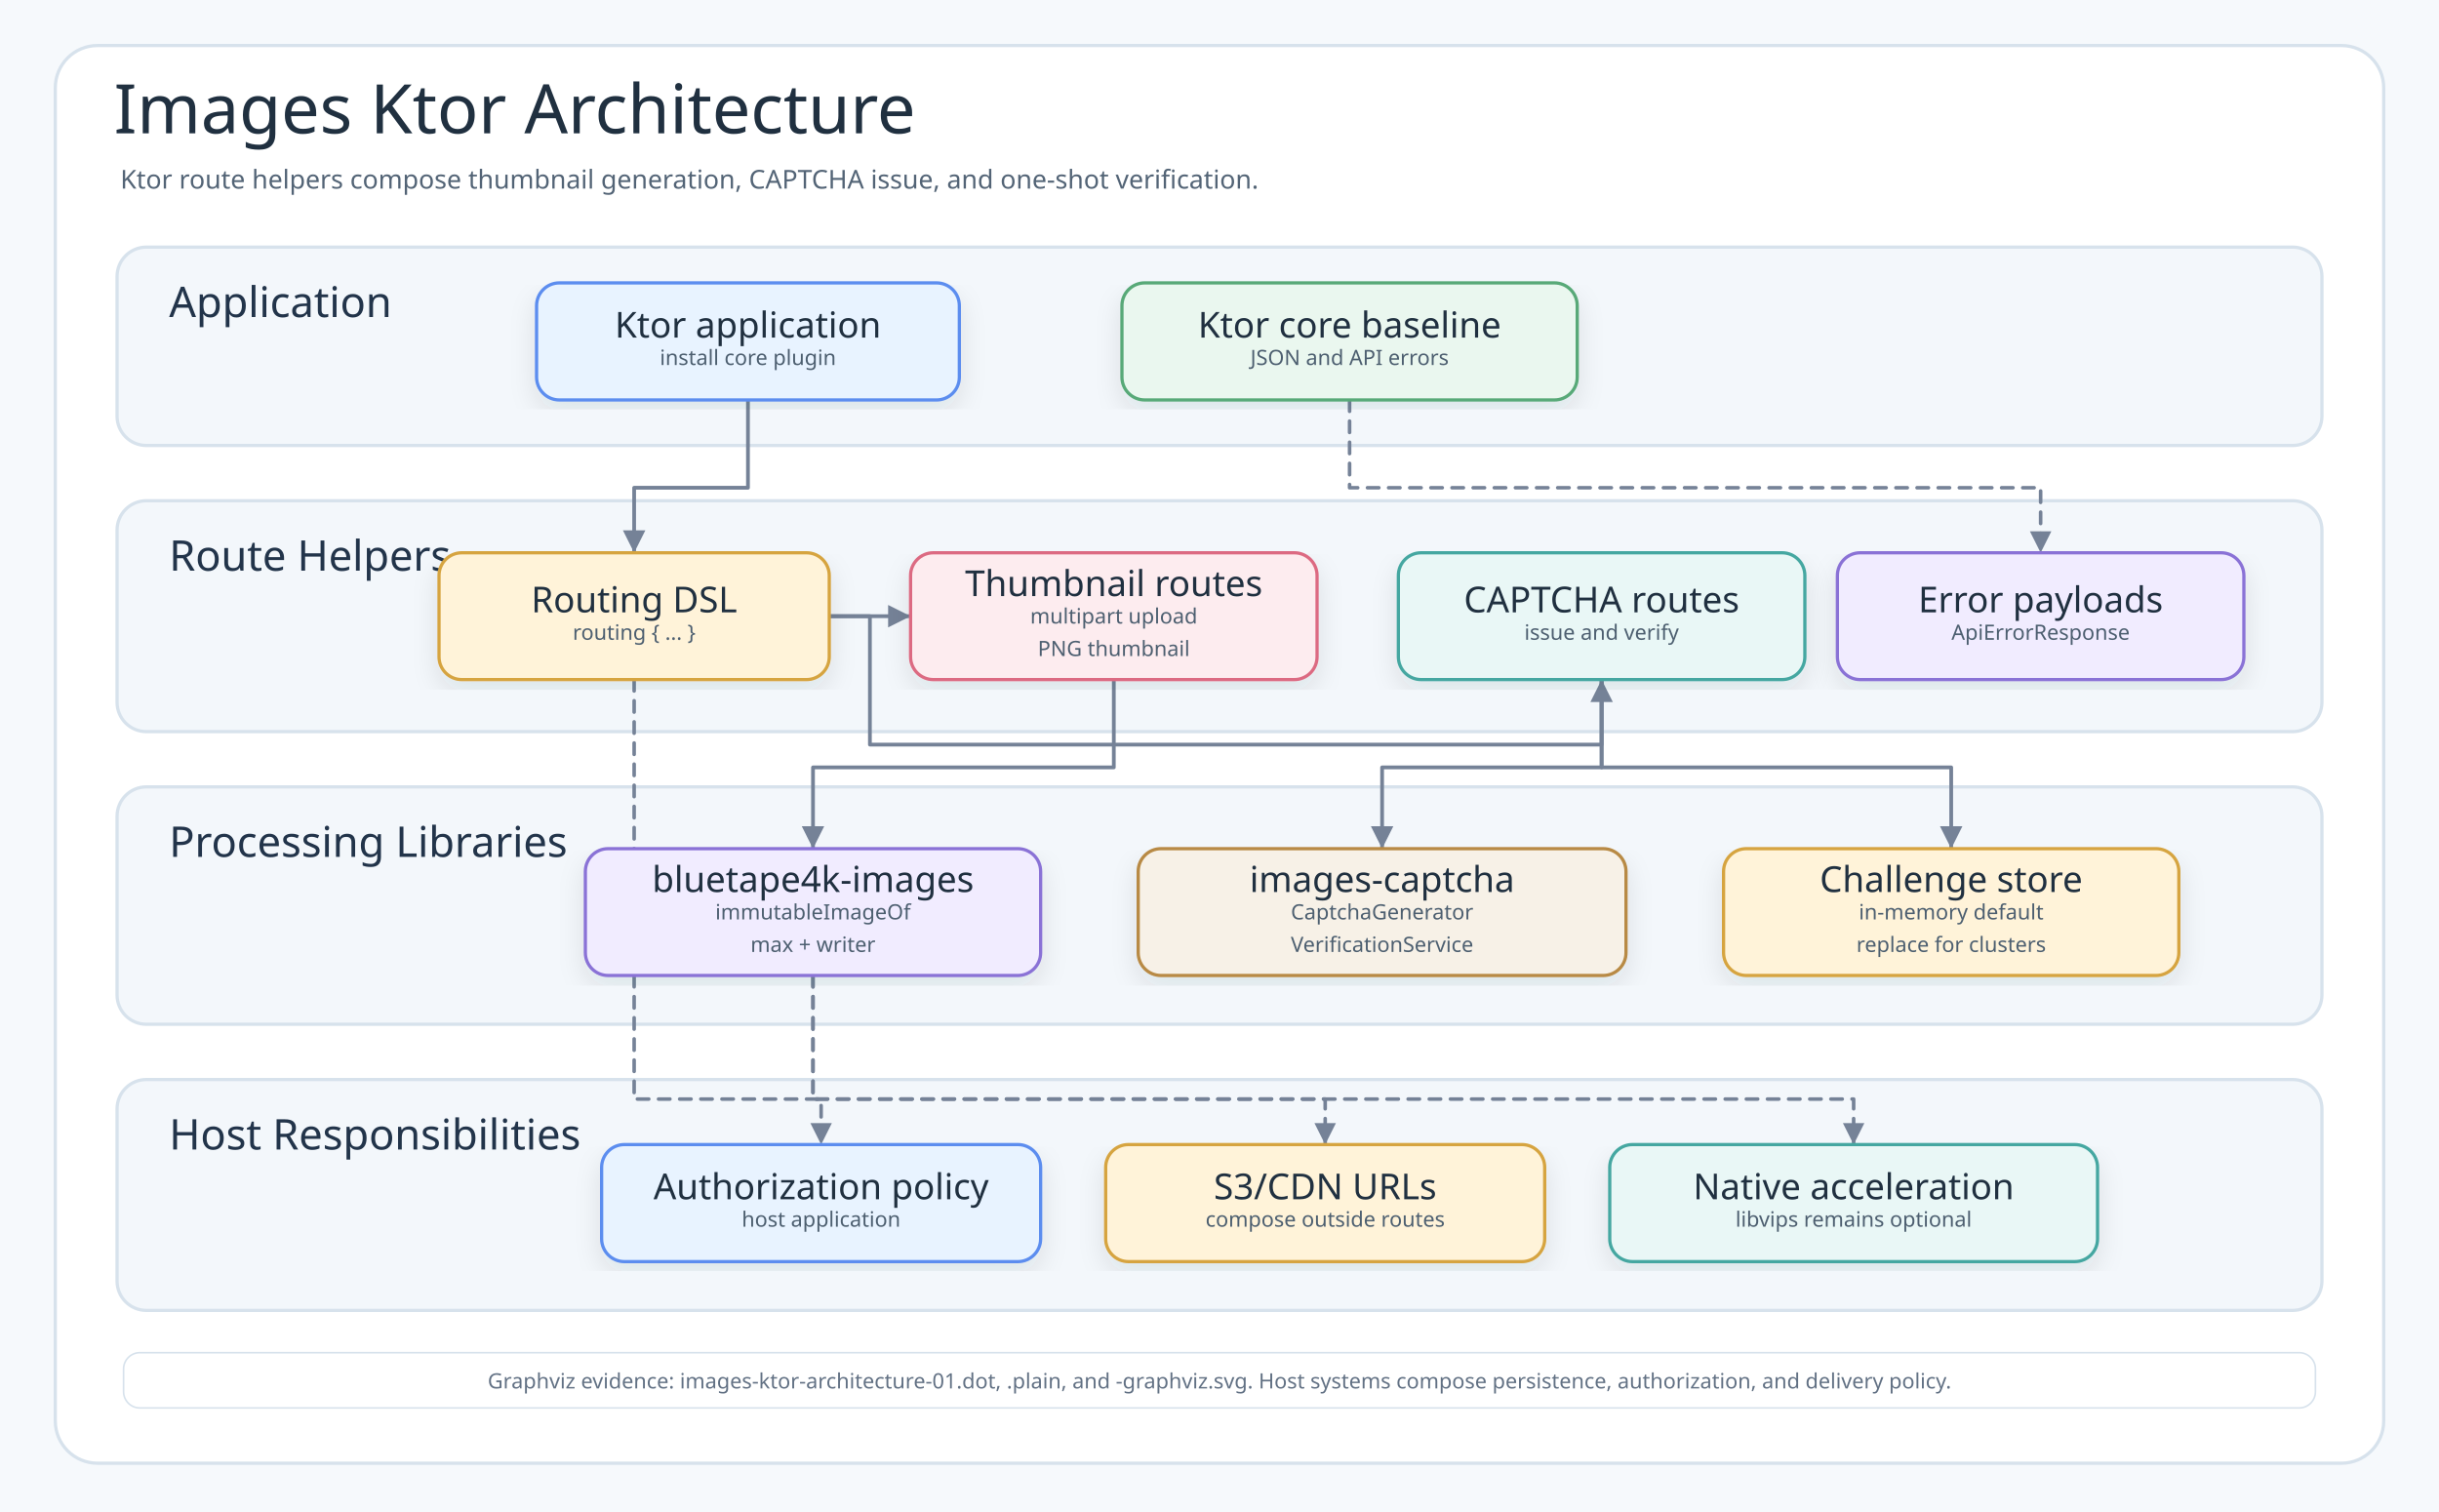
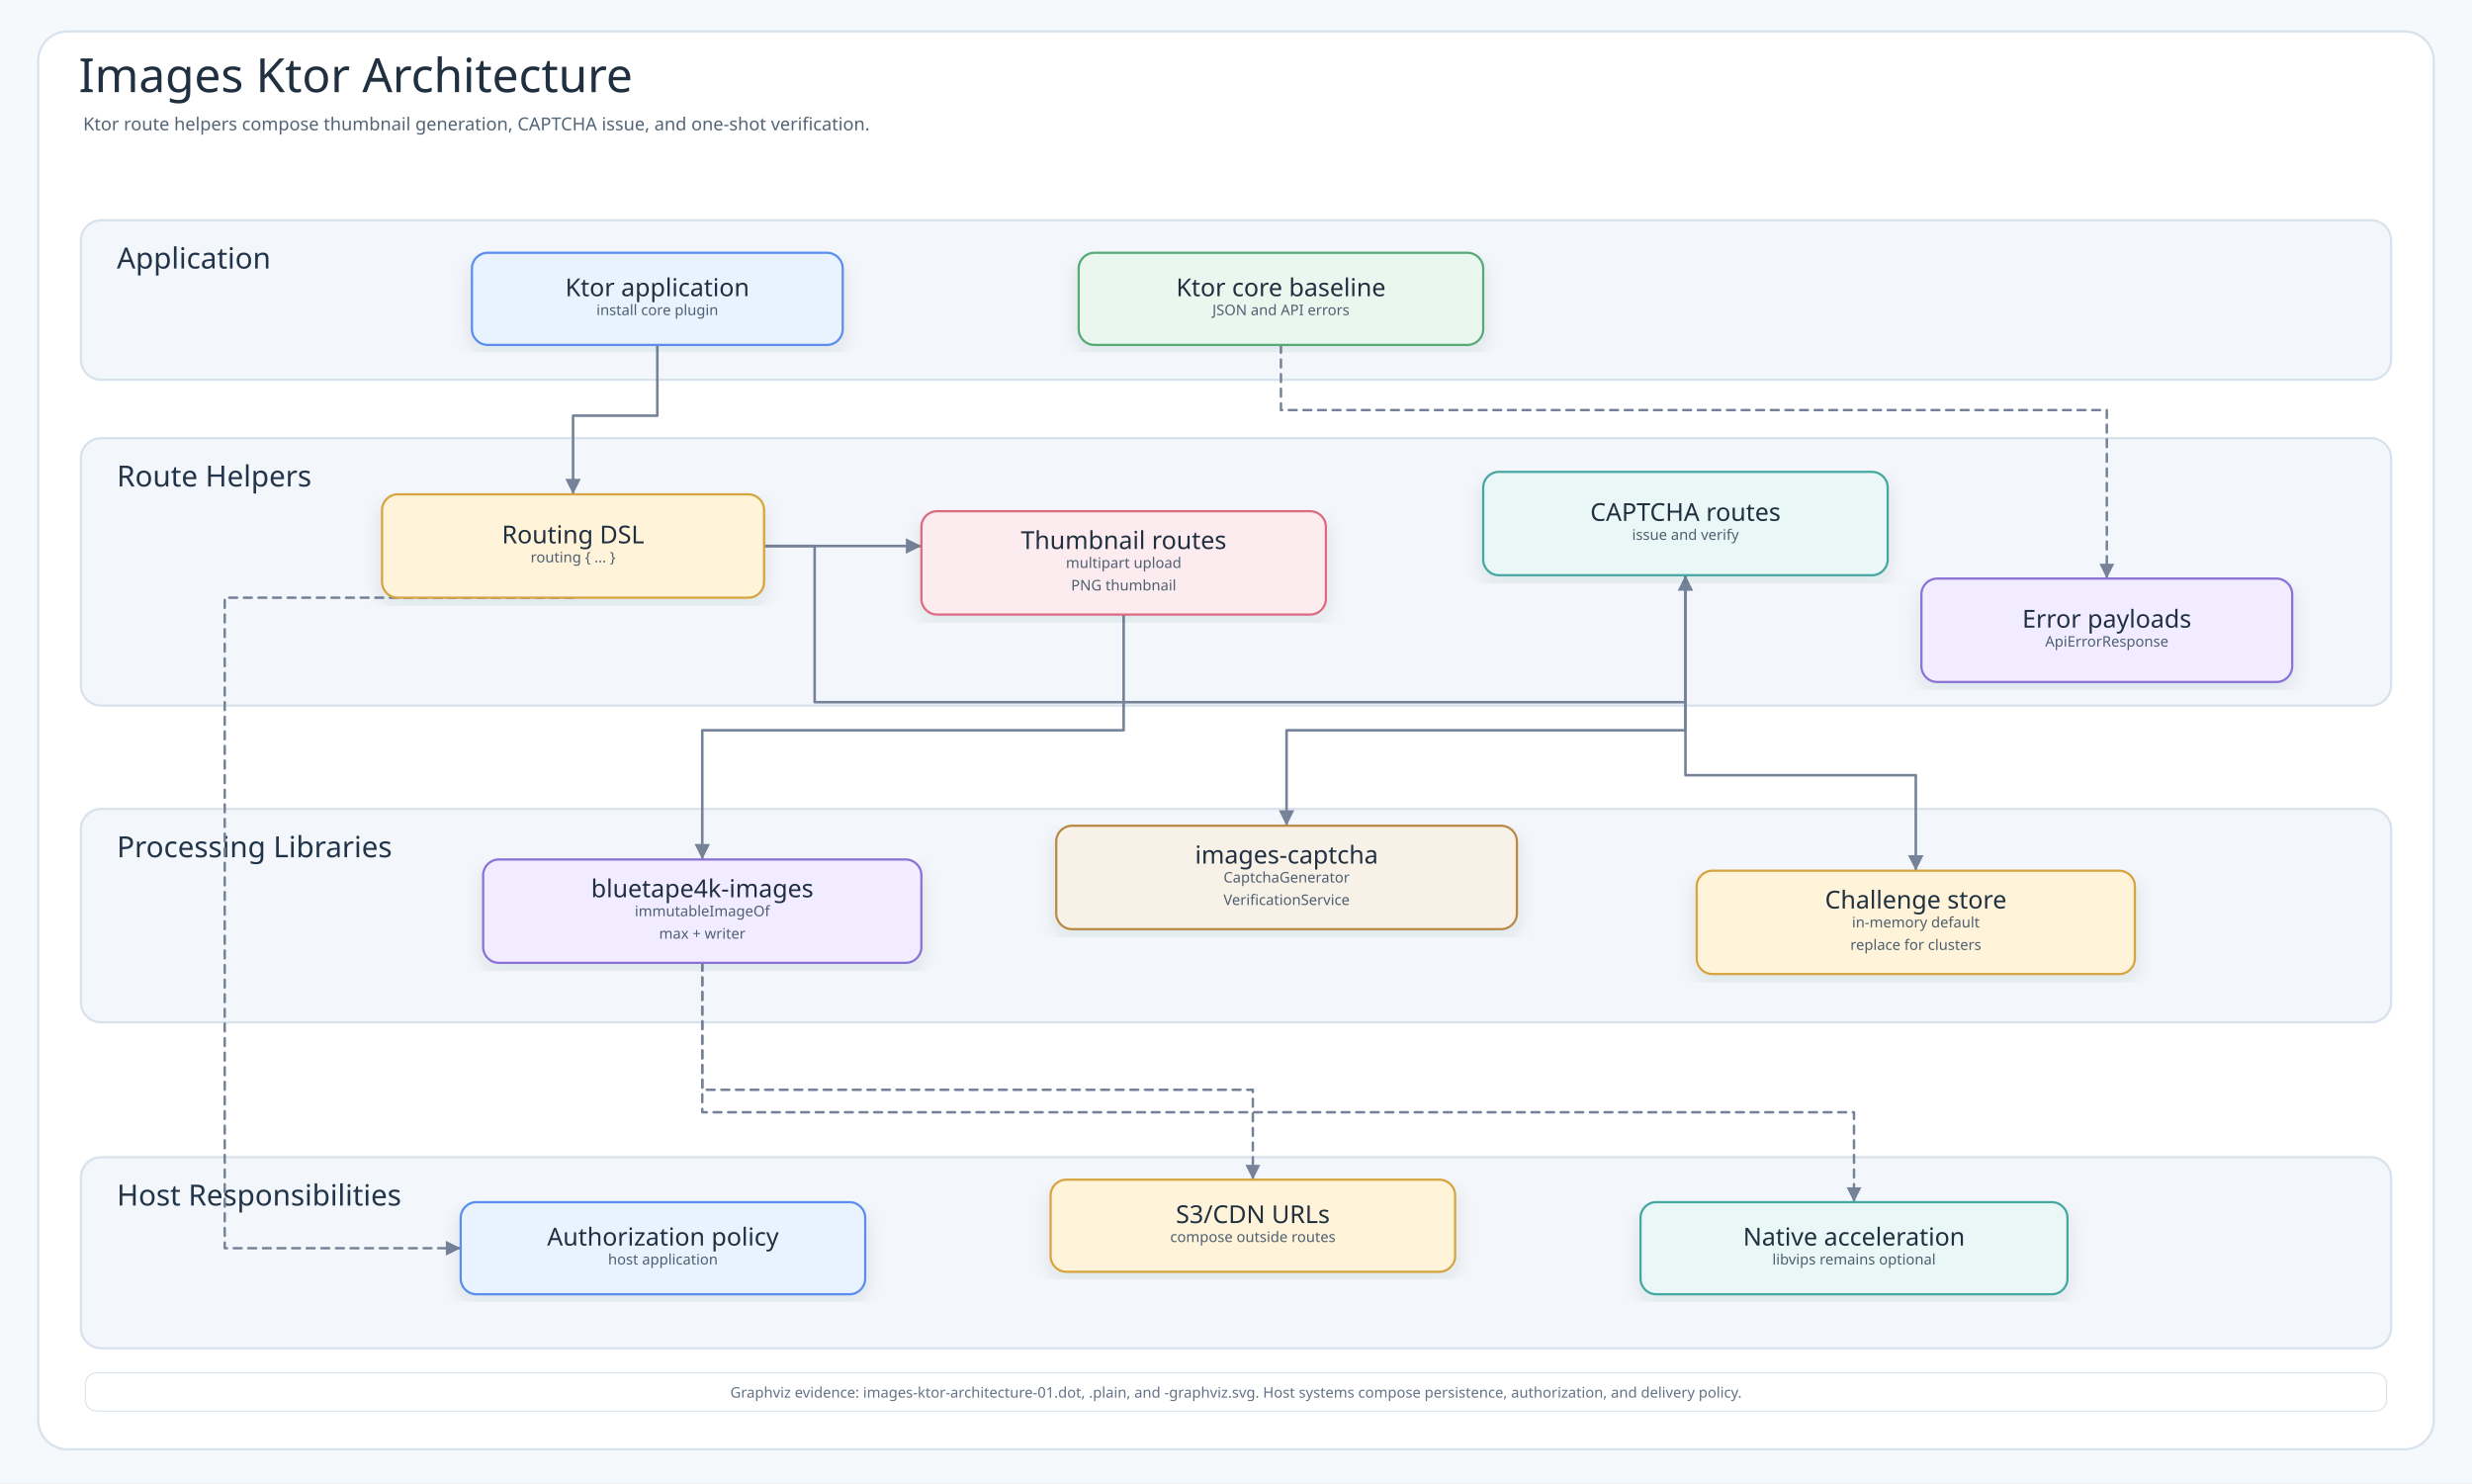
- <svg xmlns="http://www.w3.org/2000/svg" width="1500" height="930" viewBox="0 0 1500 930" role="img" aria-label="Images Ktor Architecture">
+ <svg xmlns="http://www.w3.org/2000/svg" width="2200" height="1320" viewBox="0 0 2200 1320" role="img" aria-label="Images Ktor Architecture">
  <defs>
    <filter id="shadow" x="-8%" y="-8%" width="116%" height="116%">
      <feDropShadow dx="0" dy="7" stdDeviation="8" flood-color="#203040" flood-opacity="0.10" />
    </filter>
    <marker id="arrow" markerWidth="8" markerHeight="8" refX="7" refY="4" orient="auto" markerUnits="strokeWidth">
      <path d="M 1 1 L 7 4 L 1 7 Z" fill="#758297" />
    </marker>
    <style>
    .canvas{fill:#F6F9FC}
    .frame{fill:#FFFFFF;stroke:#D7E2EC;stroke-width:2}
    .title{font-family:"Architects Daughter";font-size:42px;fill:#203040;font-weight:400}
    .subtitle{font-family:"Comic Mono";font-size:16px;fill:#536476;font-weight:400}
    .node-title{font-family:"Architects Daughter";font-size:22px;fill:#203040;font-weight:400}
    .node-detail{font-family:"Comic Mono";font-size:13px;fill:#4D5F70;font-weight:400}
    .panel-title{font-family:"Architects Daughter";font-size:24px;fill:#203040;font-weight:400}
    .layer{fill:#F3F7FB;stroke:#D7E2EC;stroke-width:2}
    .layer-title{font-family:"Architects Daughter";font-size:26px;fill:#22344A;font-weight:400}
    .label{font-family:"Comic Mono";font-size:12px;fill:#405366;font-weight:400}
    .footer{font-family:"Comic Mono";font-size:13px;fill:#627184;font-weight:400}
    .footer-pill{fill:#FFFFFF;stroke:#D7E2EC;stroke-width:1}
    .card{filter:url(#shadow);stroke-width:2}
    .edge{stroke:#758297;stroke-width:2.3;fill:none;marker-end:url(#arrow);stroke-linecap:round;stroke-linejoin:round}
    .edge-dashed{stroke:#758297;stroke-width:2.2;fill:none;marker-end:url(#arrow);stroke-linecap:round;stroke-linejoin:round;stroke-dasharray:7 6}
    .lifeline{stroke:#9AA8B8;stroke-width:1.7;stroke-dasharray:7 7}
  </style>
  </defs>
-   <rect class="canvas" width="1500" height="930" />
-   <rect class="frame" x="34" y="28" width="1432" height="872" rx="26" />
+   <rect class="canvas" width="2200" height="1320" />
+   <rect class="frame" x="34" y="28" width="2132" height="1262" rx="26" />
  <text class="title" x="70" y="82">Images Ktor Architecture</text>
  <text class="subtitle" x="74" y="116">Ktor route helpers compose thumbnail generation, CAPTCHA issue, and one-shot verification.</text>
-   <g id="layers">
-     <rect class="layer" x="72" y="152" width="1356" height="122" rx="18" />
-     <text class="layer-title" x="104" y="186" dominant-baseline="middle">Application</text>
-     <rect class="layer" x="72" y="308" width="1356" height="142" rx="18" />
-     <text class="layer-title" x="104" y="342" dominant-baseline="middle">Route Helpers</text>
-     <rect class="layer" x="72" y="484" width="1356" height="146" rx="18" />
-     <text class="layer-title" x="104" y="518" dominant-baseline="middle">Processing Libraries</text>
-     <rect class="layer" x="72" y="664" width="1356" height="142" rx="18" />
-     <text class="layer-title" x="104" y="698" dominant-baseline="middle">Host Responsibilities</text>
+   <g id="layers" transform="translate(0 0)">
+     <rect class="layer" x="72" y="196" width="2056" height="142" rx="18" />
+     <text class="layer-title" x="104" y="230" dominant-baseline="middle">Application</text>
+     <rect class="layer" x="72" y="390" width="2056" height="238" rx="18" />
+     <text class="layer-title" x="104" y="424" dominant-baseline="middle">Route Helpers</text>
+     <rect class="layer" x="72" y="720" width="2056" height="190" rx="18" />
+     <text class="layer-title" x="104" y="754" dominant-baseline="middle">Processing Libraries</text>
+     <rect class="layer" x="72" y="1030" width="2056" height="170" rx="18" />
+     <text class="layer-title" x="104" y="1064" dominant-baseline="middle">Host Responsibilities</text>
  </g>
-   <g id="edges">
-     <path class="edge" d="M 460 246 L 460 300 L 390 300 L 390 340" stroke="#56708C" />
-     <path class="edge-dashed" d="M 830 246 L 830 300 L 1255 300 L 1255 340" stroke="#8A72D6" />
-     <path class="edge" d="M 510 379 L 560 379" stroke="#56708C" />
-     <path class="edge" d="M 510 379 L 535 379 L 535 458 L 985 458 L 985 418" stroke="#58A978" />
-     <path class="edge" d="M 685 418 L 685 472 L 500 472 L 500 522" stroke="#DB7890" />
-     <path class="edge" d="M 985 418 L 985 472 L 850 472 L 850 522" stroke="#45A7A1" />
-     <path class="edge" d="M 985 418 L 985 472 L 1200 472 L 1200 522" stroke="#D9AA4D" />
-     <path class="edge-dashed" d="M 390 418 L 390 676 L 505 676 L 505 704" stroke="#56708C" />
-     <path class="edge-dashed" d="M 500 600 L 500 676 L 815 676 L 815 704" stroke="#D9AA4D" />
-     <path class="edge-dashed" d="M 500 600 L 500 676 L 1140 676 L 1140 704" stroke="#45A7A1" />
+   <g id="edges" transform="translate(0 0)">
+     <path class="edge" d="M 585 307 L 585 370 L 510 370 L 510 440" stroke="#56708C" />
+     <path class="edge-dashed" d="M 1140 307 L 1140 365 L 1875 365 L 1875 515" stroke="#8A72D6" />
+     <path class="edge" d="M 680 486 L 820 486" stroke="#56708C" />
+     <path class="edge" d="M 680 486 L 725 486 L 725 625 L 1500 625 L 1500 512" stroke="#58A978" />
+     <path class="edge" d="M 1000 547 L 1000 650 L 625 650 L 625 765" stroke="#DB7890" />
+     <path class="edge" d="M 1500 512 L 1500 650 L 1145 650 L 1145 735" stroke="#45A7A1" />
+     <path class="edge" d="M 1500 512 L 1500 690 L 1705 690 L 1705 775" stroke="#D9AA4D" />
+     <path class="edge-dashed" d="M 510 532 L 200 532 L 200 1111 L 410 1111" stroke="#56708C" />
+     <path class="edge-dashed" d="M 625 857 L 625 970 L 1115 970 L 1115 1050" stroke="#D9AA4D" />
+     <path class="edge-dashed" d="M 625 857 L 625 990 L 1650 990 L 1650 1070" stroke="#45A7A1" />
  </g>
-   <g id="nodes">
+   <g id="nodes" transform="translate(0 0)">
    <g id="app">
-       <rect class="card" x="330" y="174" width="260" height="72" rx="14" fill="#E8F3FF" stroke="#5B8DEF" />
-       <text class="node-title" x="460" y="200.0" text-anchor="middle" dominant-baseline="middle">Ktor application</text>
-       <text class="node-detail" x="460" y="220.0" text-anchor="middle" dominant-baseline="middle">install core plugin</text>
+       <rect class="card" x="420" y="225" width="330" height="82" rx="14" fill="#E8F3FF" stroke="#5B8DEF" />
+       <text class="node-title" x="585" y="256.0" text-anchor="middle" dominant-baseline="middle">Ktor application</text>
+       <text class="node-detail" x="585" y="276.0" text-anchor="middle" dominant-baseline="middle">install core plugin</text>
    </g>
    <g id="core">
-       <rect class="card" x="690" y="174" width="280" height="72" rx="14" fill="#EAF7EF" stroke="#58A978" />
-       <text class="node-title" x="830" y="200.0" text-anchor="middle" dominant-baseline="middle">Ktor core baseline</text>
-       <text class="node-detail" x="830" y="220.0" text-anchor="middle" dominant-baseline="middle">JSON and API errors</text>
+       <rect class="card" x="960" y="225" width="360" height="82" rx="14" fill="#EAF7EF" stroke="#58A978" />
+       <text class="node-title" x="1140" y="256.0" text-anchor="middle" dominant-baseline="middle">Ktor core baseline</text>
+       <text class="node-detail" x="1140" y="276.0" text-anchor="middle" dominant-baseline="middle">JSON and API errors</text>
    </g>
    <g id="routing">
-       <rect class="card" x="270" y="340" width="240" height="78" rx="14" fill="#FFF3D9" stroke="#D6A441" />
-       <text class="node-title" x="390" y="369.0" text-anchor="middle" dominant-baseline="middle">Routing DSL</text>
-       <text class="node-detail" x="390" y="389.0" text-anchor="middle" dominant-baseline="middle">routing { ... }</text>
+       <rect class="card" x="340" y="440" width="340" height="92" rx="14" fill="#FFF3D9" stroke="#D6A441" />
+       <text class="node-title" x="510" y="476.0" text-anchor="middle" dominant-baseline="middle">Routing DSL</text>
+       <text class="node-detail" x="510" y="496.0" text-anchor="middle" dominant-baseline="middle">routing { ... }</text>
    </g>
    <g id="thumb">
-       <rect class="card" x="560" y="340" width="250" height="78" rx="14" fill="#FDECEF" stroke="#DC6B82" />
-       <text class="node-title" x="685" y="359.0" text-anchor="middle" dominant-baseline="middle">Thumbnail routes</text>
-       <text class="node-detail" x="685" y="379.0" text-anchor="middle" dominant-baseline="middle">multipart upload</text>
-       <text class="node-detail" x="685" y="399.0" text-anchor="middle" dominant-baseline="middle">PNG thumbnail</text>
+       <rect class="card" x="820" y="455" width="360" height="92" rx="14" fill="#FDECEF" stroke="#DC6B82" />
+       <text class="node-title" x="1000" y="481.0" text-anchor="middle" dominant-baseline="middle">Thumbnail routes</text>
+       <text class="node-detail" x="1000" y="501.0" text-anchor="middle" dominant-baseline="middle">multipart upload</text>
+       <text class="node-detail" x="1000" y="521.0" text-anchor="middle" dominant-baseline="middle">PNG thumbnail</text>
    </g>
    <g id="captchaRoutes">
-       <rect class="card" x="860" y="340" width="250" height="78" rx="14" fill="#E9F7F6" stroke="#45A7A1" />
-       <text class="node-title" x="985" y="369.0" text-anchor="middle" dominant-baseline="middle">CAPTCHA routes</text>
-       <text class="node-detail" x="985" y="389.0" text-anchor="middle" dominant-baseline="middle">issue and verify</text>
+       <rect class="card" x="1320" y="420" width="360" height="92" rx="14" fill="#E9F7F6" stroke="#45A7A1" />
+       <text class="node-title" x="1500" y="456.0" text-anchor="middle" dominant-baseline="middle">CAPTCHA routes</text>
+       <text class="node-detail" x="1500" y="476.0" text-anchor="middle" dominant-baseline="middle">issue and verify</text>
    </g>
    <g id="errors">
-       <rect class="card" x="1130" y="340" width="250" height="78" rx="14" fill="#F1ECFF" stroke="#8A72D6" />
-       <text class="node-title" x="1255" y="369.0" text-anchor="middle" dominant-baseline="middle">Error payloads</text>
-       <text class="node-detail" x="1255" y="389.0" text-anchor="middle" dominant-baseline="middle">ApiErrorResponse</text>
+       <rect class="card" x="1710" y="515" width="330" height="92" rx="14" fill="#F1ECFF" stroke="#8A72D6" />
+       <text class="node-title" x="1875" y="551.0" text-anchor="middle" dominant-baseline="middle">Error payloads</text>
+       <text class="node-detail" x="1875" y="571.0" text-anchor="middle" dominant-baseline="middle">ApiErrorResponse</text>
    </g>
    <g id="images">
-       <rect class="card" x="360" y="522" width="280" height="78" rx="14" fill="#F1ECFF" stroke="#8A72D6" />
-       <text class="node-title" x="500" y="541.0" text-anchor="middle" dominant-baseline="middle">bluetape4k-images</text>
-       <text class="node-detail" x="500" y="561.0" text-anchor="middle" dominant-baseline="middle">immutableImageOf</text>
-       <text class="node-detail" x="500" y="581.0" text-anchor="middle" dominant-baseline="middle">max + writer</text>
+       <rect class="card" x="430" y="765" width="390" height="92" rx="14" fill="#F1ECFF" stroke="#8A72D6" />
+       <text class="node-title" x="625" y="791.0" text-anchor="middle" dominant-baseline="middle">bluetape4k-images</text>
+       <text class="node-detail" x="625" y="811.0" text-anchor="middle" dominant-baseline="middle">immutableImageOf</text>
+       <text class="node-detail" x="625" y="831.0" text-anchor="middle" dominant-baseline="middle">max + writer</text>
    </g>
    <g id="captcha">
-       <rect class="card" x="700" y="522" width="300" height="78" rx="14" fill="#F7F1E7" stroke="#B88A44" />
-       <text class="node-title" x="850" y="541.0" text-anchor="middle" dominant-baseline="middle">images-captcha</text>
-       <text class="node-detail" x="850" y="561.0" text-anchor="middle" dominant-baseline="middle">CaptchaGenerator</text>
-       <text class="node-detail" x="850" y="581.0" text-anchor="middle" dominant-baseline="middle">VerificationService</text>
+       <rect class="card" x="940" y="735" width="410" height="92" rx="14" fill="#F7F1E7" stroke="#B88A44" />
+       <text class="node-title" x="1145" y="761.0" text-anchor="middle" dominant-baseline="middle">images-captcha</text>
+       <text class="node-detail" x="1145" y="781.0" text-anchor="middle" dominant-baseline="middle">CaptchaGenerator</text>
+       <text class="node-detail" x="1145" y="801.0" text-anchor="middle" dominant-baseline="middle">VerificationService</text>
    </g>
    <g id="challengeStore">
-       <rect class="card" x="1060" y="522" width="280" height="78" rx="14" fill="#FFF3D9" stroke="#D6A441" />
-       <text class="node-title" x="1200" y="541.0" text-anchor="middle" dominant-baseline="middle">Challenge store</text>
-       <text class="node-detail" x="1200" y="561.0" text-anchor="middle" dominant-baseline="middle">in-memory default</text>
-       <text class="node-detail" x="1200" y="581.0" text-anchor="middle" dominant-baseline="middle">replace for clusters</text>
+       <rect class="card" x="1510" y="775" width="390" height="92" rx="14" fill="#FFF3D9" stroke="#D6A441" />
+       <text class="node-title" x="1705" y="801.0" text-anchor="middle" dominant-baseline="middle">Challenge store</text>
+       <text class="node-detail" x="1705" y="821.0" text-anchor="middle" dominant-baseline="middle">in-memory default</text>
+       <text class="node-detail" x="1705" y="841.0" text-anchor="middle" dominant-baseline="middle">replace for clusters</text>
    </g>
    <g id="auth">
-       <rect class="card" x="370" y="704" width="270" height="72" rx="14" fill="#E8F3FF" stroke="#5B8DEF" />
-       <text class="node-title" x="505" y="730.0" text-anchor="middle" dominant-baseline="middle">Authorization policy</text>
-       <text class="node-detail" x="505" y="750.0" text-anchor="middle" dominant-baseline="middle">host application</text>
+       <rect class="card" x="410" y="1070" width="360" height="82" rx="14" fill="#E8F3FF" stroke="#5B8DEF" />
+       <text class="node-title" x="590" y="1101.0" text-anchor="middle" dominant-baseline="middle">Authorization policy</text>
+       <text class="node-detail" x="590" y="1121.0" text-anchor="middle" dominant-baseline="middle">host application</text>
    </g>
    <g id="cdn">
-       <rect class="card" x="680" y="704" width="270" height="72" rx="14" fill="#FFF3D9" stroke="#D6A441" />
-       <text class="node-title" x="815" y="730.0" text-anchor="middle" dominant-baseline="middle">S3/CDN URLs</text>
-       <text class="node-detail" x="815" y="750.0" text-anchor="middle" dominant-baseline="middle">compose outside routes</text>
+       <rect class="card" x="935" y="1050" width="360" height="82" rx="14" fill="#FFF3D9" stroke="#D6A441" />
+       <text class="node-title" x="1115" y="1081.0" text-anchor="middle" dominant-baseline="middle">S3/CDN URLs</text>
+       <text class="node-detail" x="1115" y="1101.0" text-anchor="middle" dominant-baseline="middle">compose outside routes</text>
    </g>
    <g id="native">
-       <rect class="card" x="990" y="704" width="300" height="72" rx="14" fill="#E9F7F6" stroke="#45A7A1" />
-       <text class="node-title" x="1140" y="730.0" text-anchor="middle" dominant-baseline="middle">Native acceleration</text>
-       <text class="node-detail" x="1140" y="750.0" text-anchor="middle" dominant-baseline="middle">libvips remains optional</text>
+       <rect class="card" x="1460" y="1070" width="380" height="82" rx="14" fill="#E9F7F6" stroke="#45A7A1" />
+       <text class="node-title" x="1650" y="1101.0" text-anchor="middle" dominant-baseline="middle">Native acceleration</text>
+       <text class="node-detail" x="1650" y="1121.0" text-anchor="middle" dominant-baseline="middle">libvips remains optional</text>
    </g>
  </g>
-   <rect class="footer-pill" x="76" y="832" width="1348" height="34" rx="10" />
-   <text class="footer" x="750.0" y="854" text-anchor="middle">Graphviz evidence: images-ktor-architecture-01.dot, .plain, and -graphviz.svg. Host systems compose persistence, authorization, and delivery policy.</text>
+   <rect class="footer-pill" x="76" y="1222" width="2048" height="34" rx="10" />
+   <text class="footer" x="1100.0" y="1244" text-anchor="middle">Graphviz evidence: images-ktor-architecture-01.dot, .plain, and -graphviz.svg. Host systems compose persistence, authorization, and delivery policy.</text>
</svg>
